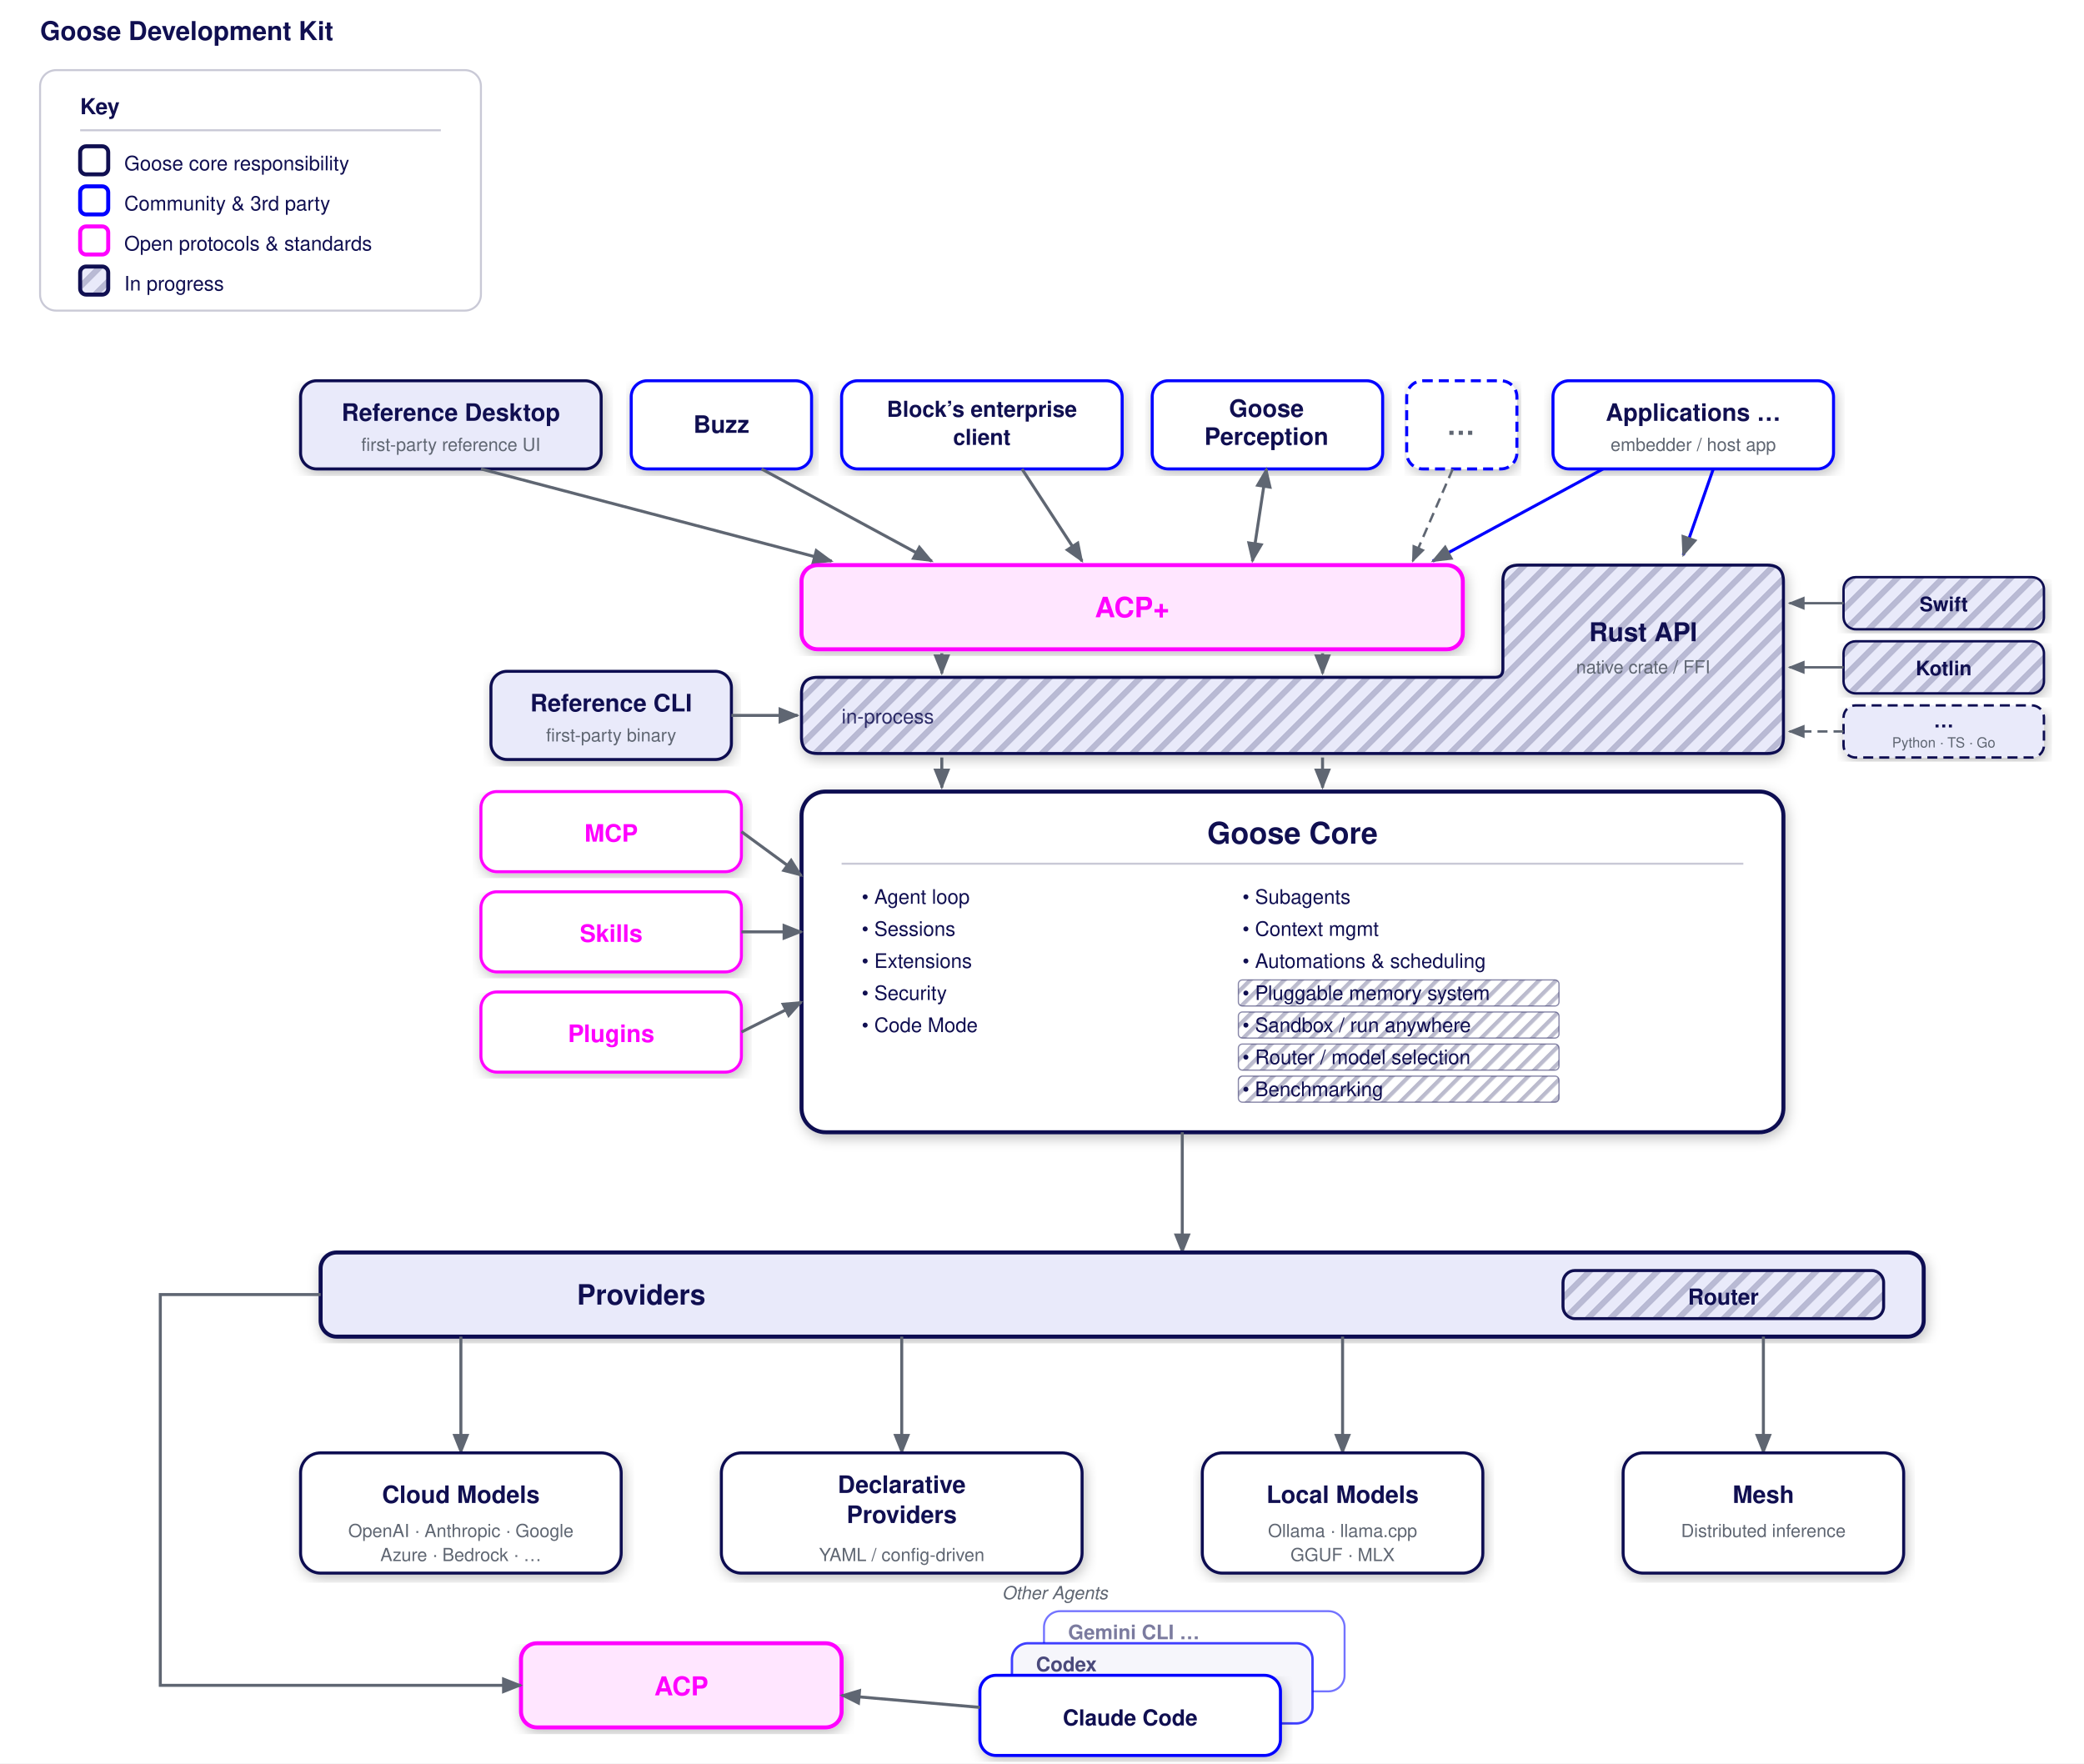
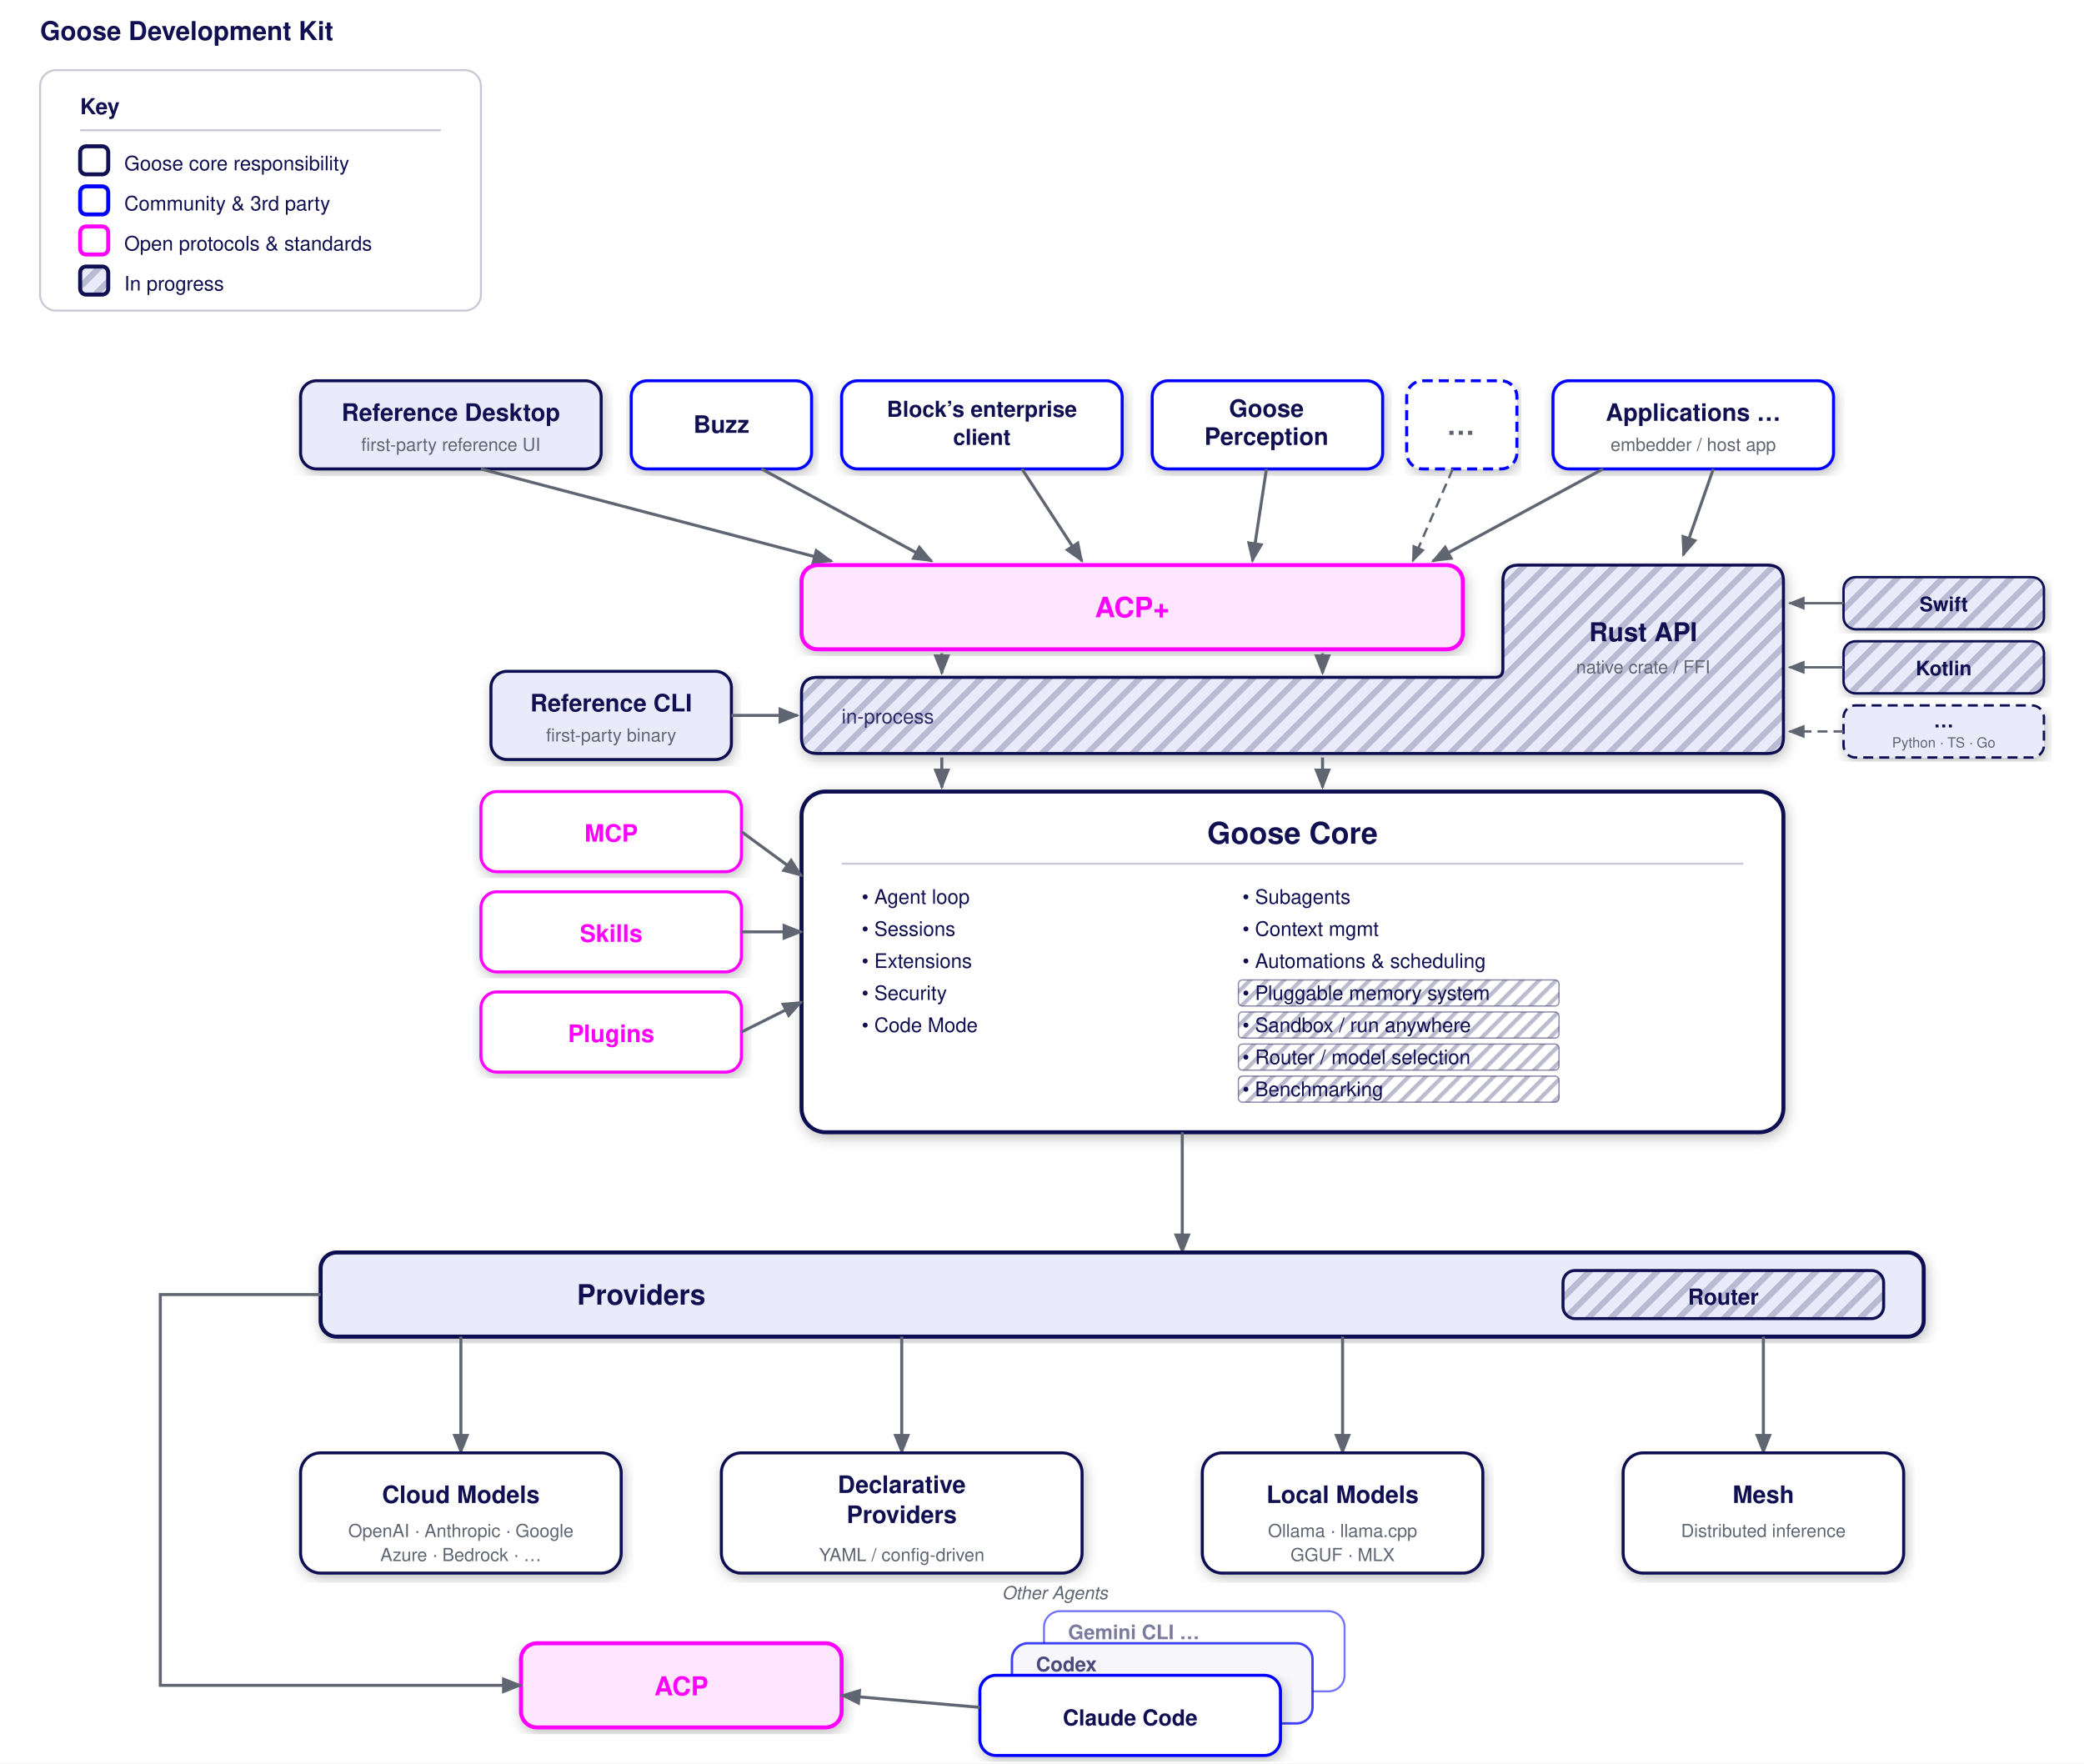
<svg xmlns="http://www.w3.org/2000/svg" viewBox="0 0 1040 880" font-family="-apple-system, BlinkMacSystemFont, 'Segoe UI', Helvetica, Arial, sans-serif">
  <defs>
    <marker id="arr" viewBox="0 0 10 10" refX="9" refY="5" markerWidth="7" markerHeight="7" orient="auto-start-reverse">
      <path d="M 0 1 L 10 5 L 0 9 z" fill="#5f6672" />
    </marker>
    <filter id="shadow" x="-4%" y="-4%" width="108%" height="112%">
      <feDropShadow dx="1" dy="2" stdDeviation="3" flood-opacity="0.25" />
    </filter>
    <pattern id="stripeGreen" patternUnits="userSpaceOnUse" width="8" height="8" patternTransform="rotate(45)">
      <rect width="8" height="8" fill="#e9eafa" />
      <rect width="3" height="8" fill="#100f51" fill-opacity="0.22" />
    </pattern>
    <pattern id="stripeGreenInline" patternUnits="userSpaceOnUse" width="6" height="6" patternTransform="rotate(45)">
      <rect width="6" height="6" fill="#ffffff" />
      <rect width="2" height="6" fill="#100f51" fill-opacity="0.28" />
    </pattern>
  </defs>
  <rect width="1040" height="880" fill="#ffffff" />
  <text x="20" y="20" font-size="13" font-weight="700" fill="#100f51">Goose Development Kit</text>
  <rect x="20" y="35" width="220" height="120" rx="8" fill="#ffffff" stroke="#c9c9d6" stroke-width="1" />
  <text x="40" y="57" font-size="11" font-weight="700" fill="#100f51">Key</text>
  <line x1="40" y1="65" x2="220" y2="65" stroke="#c9c9d6" stroke-width="1" />
  <rect x="40" y="73" width="14" height="14" rx="3" fill="none" stroke="#100f51" stroke-width="2" />
  <text x="62" y="85" font-size="10" fill="#100f51">Goose core responsibility</text>
  <rect x="40" y="93" width="14" height="14" rx="3" fill="none" stroke="#0000ff" stroke-width="2" />
  <text x="62" y="105" font-size="10" fill="#100f51">Community &amp; 3rd party</text>
  <rect x="40" y="113" width="14" height="14" rx="3" fill="none" stroke="#ff00ff" stroke-width="2" />
  <text x="62" y="125" font-size="10" fill="#100f51">Open protocols &amp; standards</text>
  <rect x="40" y="133" width="14" height="14" rx="3" fill="url(#stripeGreen)" stroke="#100f51" stroke-width="2" />
  <text x="62" y="145" font-size="10" fill="#100f51">In progress</text>
  <rect x="150" y="190" width="150" height="44" rx="8" fill="#e9eafa" stroke="#100f51" stroke-width="1.5" filter="url(#shadow)" />
  <text x="225" y="210" text-anchor="middle" font-size="12" font-weight="700" fill="#100f51">Reference Desktop</text>
  <text x="225" y="225" text-anchor="middle" font-size="9" fill="#5f6672">first-party reference UI</text>
  <line x1="240" y1="234" x2="415" y2="280" stroke="#5f6672" stroke-width="1.5" marker-end="url(#arr)" />
  <rect x="315" y="190" width="90" height="44" rx="8" fill="#ffffff" stroke="#0000ff" stroke-width="1.5" filter="url(#shadow)" />
  <text x="360" y="216" text-anchor="middle" font-size="12" font-weight="600" fill="#100f51">Buzz</text>
  <line x1="380" y1="234" x2="465" y2="280" stroke="#5f6672" stroke-width="1.5" marker-end="url(#arr)" />
  <rect x="420" y="190" width="140" height="44" rx="8" fill="#ffffff" stroke="#0000ff" stroke-width="1.5" filter="url(#shadow)" />
  <text x="490" y="208" text-anchor="middle" font-size="11" font-weight="600" fill="#100f51">Block’s enterprise</text>
  <text x="490" y="222" text-anchor="middle" font-size="11" font-weight="600" fill="#100f51">client</text>
  <line x1="510" y1="234" x2="540" y2="280" stroke="#5f6672" stroke-width="1.5" marker-end="url(#arr)" />
  <rect x="575" y="190" width="115" height="44" rx="8" fill="#ffffff" stroke="#0000ff" stroke-width="1.5" filter="url(#shadow)" />
  <text x="632" y="208" text-anchor="middle" font-size="12" font-weight="600" fill="#100f51">Goose</text>
  <text x="632" y="222" text-anchor="middle" font-size="12" font-weight="600" fill="#100f51">Perception</text>
-   <line x1="632" y1="234" x2="625" y2="280" stroke="#5f6672" stroke-width="1.5" marker-start="url(#arr)" marker-end="url(#arr)" />
+   <line x1="632" y1="234" x2="625" y2="280" stroke="#5f6672" stroke-width="1.5" marker-end="url(#arr)" />
  <rect x="702" y="190" width="55" height="44" rx="8" fill="#ffffff" stroke="#0000ff" stroke-width="1.5" stroke-dasharray="5,3" filter="url(#shadow)" />
  <text x="729" y="217" text-anchor="middle" font-size="14" font-weight="600" fill="#5f6672">…</text>
  <line x1="725" y1="234" x2="705" y2="280" stroke="#5f6672" stroke-width="1.2" stroke-dasharray="5,3" marker-end="url(#arr)" />
  <rect x="775" y="190" width="140" height="44" rx="8" fill="#ffffff" stroke="#0000ff" stroke-width="1.5" filter="url(#shadow)" />
  <text x="845" y="210" text-anchor="middle" font-size="12" font-weight="700" fill="#100f51">Applications …</text>
  <text x="845" y="225" text-anchor="middle" font-size="9" fill="#5f6672">embedder / host app</text>

   Rust API arm (in-process, peer of ACP+) --&gt;
-   <line x1="855" y1="234" x2="840" y2="277" stroke="#0000ff" stroke-width="1.5" marker-end="url(#arr)" />
+   <line x1="855" y1="234" x2="840" y2="277" stroke="#5f6672" stroke-width="1.5" marker-end="url(#arr)" />

   ACP+ (protocol route) --&gt;
-   <line x1="800" y1="234" x2="715" y2="280" stroke="#0000ff" stroke-width="1.5" marker-end="url(#arr)" />
+   <line x1="800" y1="234" x2="715" y2="280" stroke="#5f6672" stroke-width="1.5" marker-end="url(#arr)" />
  <rect x="400" y="282" width="330" height="42" rx="8" fill="#ffe6ff" stroke="#ff00ff" stroke-width="2" filter="url(#shadow)" />
  <text x="565" y="308" text-anchor="middle" font-size="14" font-weight="700" fill="#ff00ff">ACP+</text>
  <rect x="245" y="335" width="120" height="44" rx="8" fill="#e9eafa" stroke="#100f51" stroke-width="1.5" filter="url(#shadow)" />
  <text x="305" y="355" text-anchor="middle" font-size="12" font-weight="700" fill="#100f51">Reference CLI</text>
  <text x="305" y="370" text-anchor="middle" font-size="9" fill="#5f6672">first-party binary</text>
  <line x1="365" y1="357" x2="398" y2="357" stroke="#5f6672" stroke-width="1.5" marker-end="url(#arr)" />
  <path d="M 408 338            H 746 Q 750 338 750 334            V 290 Q 750 282 758 282            H 882 Q 890 282 890 290            V 368 Q 890 376 882 376            H 408 Q 400 376 400 368            V 346 Q 400 338 408 338 Z" fill="url(#stripeGreen)" stroke="#100f51" stroke-width="1.5" filter="url(#shadow)" />
  <text x="820" y="320" text-anchor="middle" font-size="13" font-weight="700" fill="#100f51">Rust API</text>
  <text x="820" y="336" text-anchor="middle" font-size="9" fill="#5f6672">native crate / FFI</text>
  <text x="420" y="361" font-size="10" fill="#100f51" fill-opacity="0.85">in-process</text>
  <line x1="470" y1="326" x2="470" y2="336" stroke="#5f6672" stroke-width="1.5" marker-end="url(#arr)" />
  <line x1="660" y1="326" x2="660" y2="336" stroke="#5f6672" stroke-width="1.5" marker-end="url(#arr)" />
  <line x1="470" y1="378" x2="470" y2="393" stroke="#5f6672" stroke-width="1.5" marker-end="url(#arr)" />
  <line x1="660" y1="378" x2="660" y2="393" stroke="#5f6672" stroke-width="1.5" marker-end="url(#arr)" />
  <rect x="920" y="288" width="100" height="26" rx="6" fill="url(#stripeGreen)" stroke="#100f51" stroke-width="1.2" filter="url(#shadow)" />
  <text x="970" y="305" text-anchor="middle" font-size="10" font-weight="700" fill="#100f51">Swift</text>
  <line x1="920" y1="301" x2="893" y2="301" stroke="#5f6672" stroke-width="1.2" marker-end="url(#arr)" />
  <rect x="920" y="320" width="100" height="26" rx="6" fill="url(#stripeGreen)" stroke="#100f51" stroke-width="1.2" filter="url(#shadow)" />
  <text x="970" y="337" text-anchor="middle" font-size="10" font-weight="700" fill="#100f51">Kotlin</text>
  <line x1="920" y1="333" x2="893" y2="333" stroke="#5f6672" stroke-width="1.2" marker-end="url(#arr)" />
  <rect x="920" y="352" width="100" height="26" rx="6" fill="#e9eafa" stroke="#100f51" stroke-width="1.2" stroke-dasharray="5,3" filter="url(#shadow)" />
  <text x="970" y="363" text-anchor="middle" font-size="10" font-weight="700" fill="#100f51">…</text>
  <text x="970" y="373" text-anchor="middle" font-size="7" fill="#5f6672">Python · TS · Go</text>
  <line x1="920" y1="365" x2="893" y2="365" stroke="#5f6672" stroke-width="1.2" stroke-dasharray="5,3" marker-end="url(#arr)" />
  <rect x="400" y="395" width="490" height="170" rx="12" fill="#ffffff" stroke="#100f51" stroke-width="2" filter="url(#shadow)" />
  <text x="645" y="421" text-anchor="middle" font-size="15" font-weight="700" fill="#100f51">Goose Core</text>
  <line x1="420" y1="431" x2="870" y2="431" stroke="#c9c9d6" stroke-width="1" />
  <text x="430" y="451" font-size="10" fill="#100f51">• Agent loop</text>
  <text x="430" y="467" font-size="10" fill="#100f51">• Sessions</text>
  <text x="430" y="483" font-size="10" fill="#100f51">• Extensions</text>
  <text x="430" y="499" font-size="10" fill="#100f51">• Security</text>
  <text x="430" y="515" font-size="10" fill="#100f51">• Code Mode</text>
  <text x="620" y="451" font-size="10" fill="#100f51">• Subagents</text>
  <text x="620" y="467" font-size="10" fill="#100f51">• Context mgmt</text>
  <text x="620" y="483" font-size="10" fill="#100f51">• Automations &amp; scheduling</text>
  <rect x="618" y="489" width="160" height="13" rx="2" fill="url(#stripeGreenInline)" stroke="#100f51" stroke-width="0.6" stroke-opacity="0.5" />
  <text x="620" y="499" font-size="10" fill="#100f51">• Pluggable memory system</text>
  <rect x="618" y="505" width="160" height="13" rx="2" fill="url(#stripeGreenInline)" stroke="#100f51" stroke-width="0.6" stroke-opacity="0.5" />
  <text x="620" y="515" font-size="10" fill="#100f51">• Sandbox / run anywhere</text>
  <rect x="618" y="521" width="160" height="13" rx="2" fill="url(#stripeGreenInline)" stroke="#100f51" stroke-width="0.6" stroke-opacity="0.5" />
  <text x="620" y="531" font-size="10" fill="#100f51">• Router / model selection</text>
  <rect x="618" y="537" width="160" height="13" rx="2" fill="url(#stripeGreenInline)" stroke="#100f51" stroke-width="0.6" stroke-opacity="0.5" />
  <text x="620" y="547" font-size="10" fill="#100f51">• Benchmarking</text>
  <rect x="240" y="395" width="130" height="40" rx="8" fill="#ffffff" stroke="#ff00ff" stroke-width="1.5" filter="url(#shadow)" />
  <text x="305" y="420" text-anchor="middle" font-size="12" font-weight="600" fill="#ff00ff">MCP</text>
  <rect x="240" y="445" width="130" height="40" rx="8" fill="#ffffff" stroke="#ff00ff" stroke-width="1.5" filter="url(#shadow)" />
  <text x="305" y="470" text-anchor="middle" font-size="12" font-weight="600" fill="#ff00ff">Skills</text>
  <rect x="240" y="495" width="130" height="40" rx="8" fill="#ffffff" stroke="#ff00ff" stroke-width="1.5" filter="url(#shadow)" />
  <text x="305" y="520" text-anchor="middle" font-size="12" font-weight="600" fill="#ff00ff">Plugins</text>
  <line x1="370" y1="415" x2="400" y2="437" stroke="#5f6672" stroke-width="1.5" marker-end="url(#arr)" />
  <line x1="370" y1="465" x2="400" y2="465" stroke="#5f6672" stroke-width="1.5" marker-end="url(#arr)" />
  <line x1="370" y1="515" x2="400" y2="500" stroke="#5f6672" stroke-width="1.5" marker-end="url(#arr)" />

  
  
  

   Providers bar --&gt;
  <line x1="590" y1="565" x2="590" y2="625" stroke="#5f6672" stroke-width="1.5" marker-end="url(#arr)" />
  <rect x="160" y="625" width="800" height="42" rx="8" fill="#e9eafa" stroke="#100f51" stroke-width="2" filter="url(#shadow)" />
  <text x="320" y="651" text-anchor="middle" font-size="14" font-weight="700" fill="#100f51">Providers</text>
  <rect x="780" y="634" width="160" height="24" rx="6" fill="url(#stripeGreen)" stroke="#100f51" stroke-width="1.5" />
  <text x="860" y="651" text-anchor="middle" font-size="11" font-weight="700" fill="#100f51">Router</text>
  <line x1="230" y1="667" x2="230" y2="725" stroke="#5f6672" stroke-width="1.5" marker-end="url(#arr)" />
  <line x1="450" y1="667" x2="450" y2="725" stroke="#5f6672" stroke-width="1.5" marker-end="url(#arr)" />
  <line x1="670" y1="667" x2="670" y2="725" stroke="#5f6672" stroke-width="1.5" marker-end="url(#arr)" />
  <line x1="880" y1="667" x2="880" y2="725" stroke="#5f6672" stroke-width="1.5" marker-end="url(#arr)" />
  <rect x="150" y="725" width="160" height="60" rx="10" fill="#ffffff" stroke="#100f51" stroke-width="1.5" filter="url(#shadow)" />
  <text x="230" y="750" text-anchor="middle" font-size="12" font-weight="700" fill="#100f51">Cloud Models</text>
  <text x="230" y="767" text-anchor="middle" font-size="9" fill="#5f6672">OpenAI · Anthropic · Google</text>
  <text x="230" y="779" text-anchor="middle" font-size="9" fill="#5f6672">Azure · Bedrock · …</text>
  <rect x="360" y="725" width="180" height="60" rx="10" fill="#ffffff" stroke="#100f51" stroke-width="1.5" filter="url(#shadow)" />
  <text x="450" y="745" text-anchor="middle" font-size="12" font-weight="700" fill="#100f51">Declarative</text>
  <text x="450" y="760" text-anchor="middle" font-size="12" font-weight="700" fill="#100f51">Providers</text>
  <text x="450" y="779" text-anchor="middle" font-size="9" fill="#5f6672">YAML / config-driven</text>
  <rect x="600" y="725" width="140" height="60" rx="10" fill="#ffffff" stroke="#100f51" stroke-width="1.5" filter="url(#shadow)" />
  <text x="670" y="750" text-anchor="middle" font-size="12" font-weight="700" fill="#100f51">Local Models</text>
  <text x="670" y="767" text-anchor="middle" font-size="9" fill="#5f6672">Ollama · llama.cpp</text>
  <text x="670" y="779" text-anchor="middle" font-size="9" fill="#5f6672">GGUF · MLX</text>
  <rect x="810" y="725" width="140" height="60" rx="10" fill="#ffffff" stroke="#100f51" stroke-width="1.5" filter="url(#shadow)" />
  <text x="880" y="750" text-anchor="middle" font-size="12" font-weight="700" fill="#100f51">Mesh</text>
  <text x="880" y="767" text-anchor="middle" font-size="9" fill="#5f6672">Distributed inference</text>
  <rect x="260" y="820" width="160" height="42" rx="8" fill="#ffe6ff" stroke="#ff00ff" stroke-width="2" filter="url(#shadow)" />
  <text x="340" y="846" text-anchor="middle" font-size="13" font-weight="700" fill="#ff00ff">ACP</text>
  <polyline points="160,646 80,646 80,841 260,841" fill="none" stroke="#5f6672" stroke-width="1.5" marker-end="url(#arr)" />
  <text x="500" y="798" font-size="9" font-style="italic" fill="#5f6672">Other Agents</text>
  <rect x="521" y="804" width="150" height="40" rx="8" fill="#ffffff" stroke="#0000ff" stroke-width="1" stroke-opacity="0.55" />
  <text x="533" y="818" font-size="10" font-weight="600" fill="#100f51" fill-opacity="0.55">Gemini CLI …</text>
  <rect x="505" y="820" width="150" height="40" rx="8" fill="#f6f6fb" stroke="#0000ff" stroke-width="1.2" stroke-opacity="0.75" />
  <text x="517" y="834" font-size="10" font-weight="600" fill="#100f51" fill-opacity="0.75">Codex</text>
  <rect x="489" y="836" width="150" height="40" rx="8" fill="#ffffff" stroke="#0000ff" stroke-width="1.5" filter="url(#shadow)" />
  <text x="564" y="861" text-anchor="middle" font-size="11" font-weight="600" fill="#100f51">Claude Code</text>

   ACP --&gt;
  <line x1="489" y1="852" x2="420" y2="846" stroke="#5f6672" stroke-width="1.5" marker-end="url(#arr)" />
</svg>
